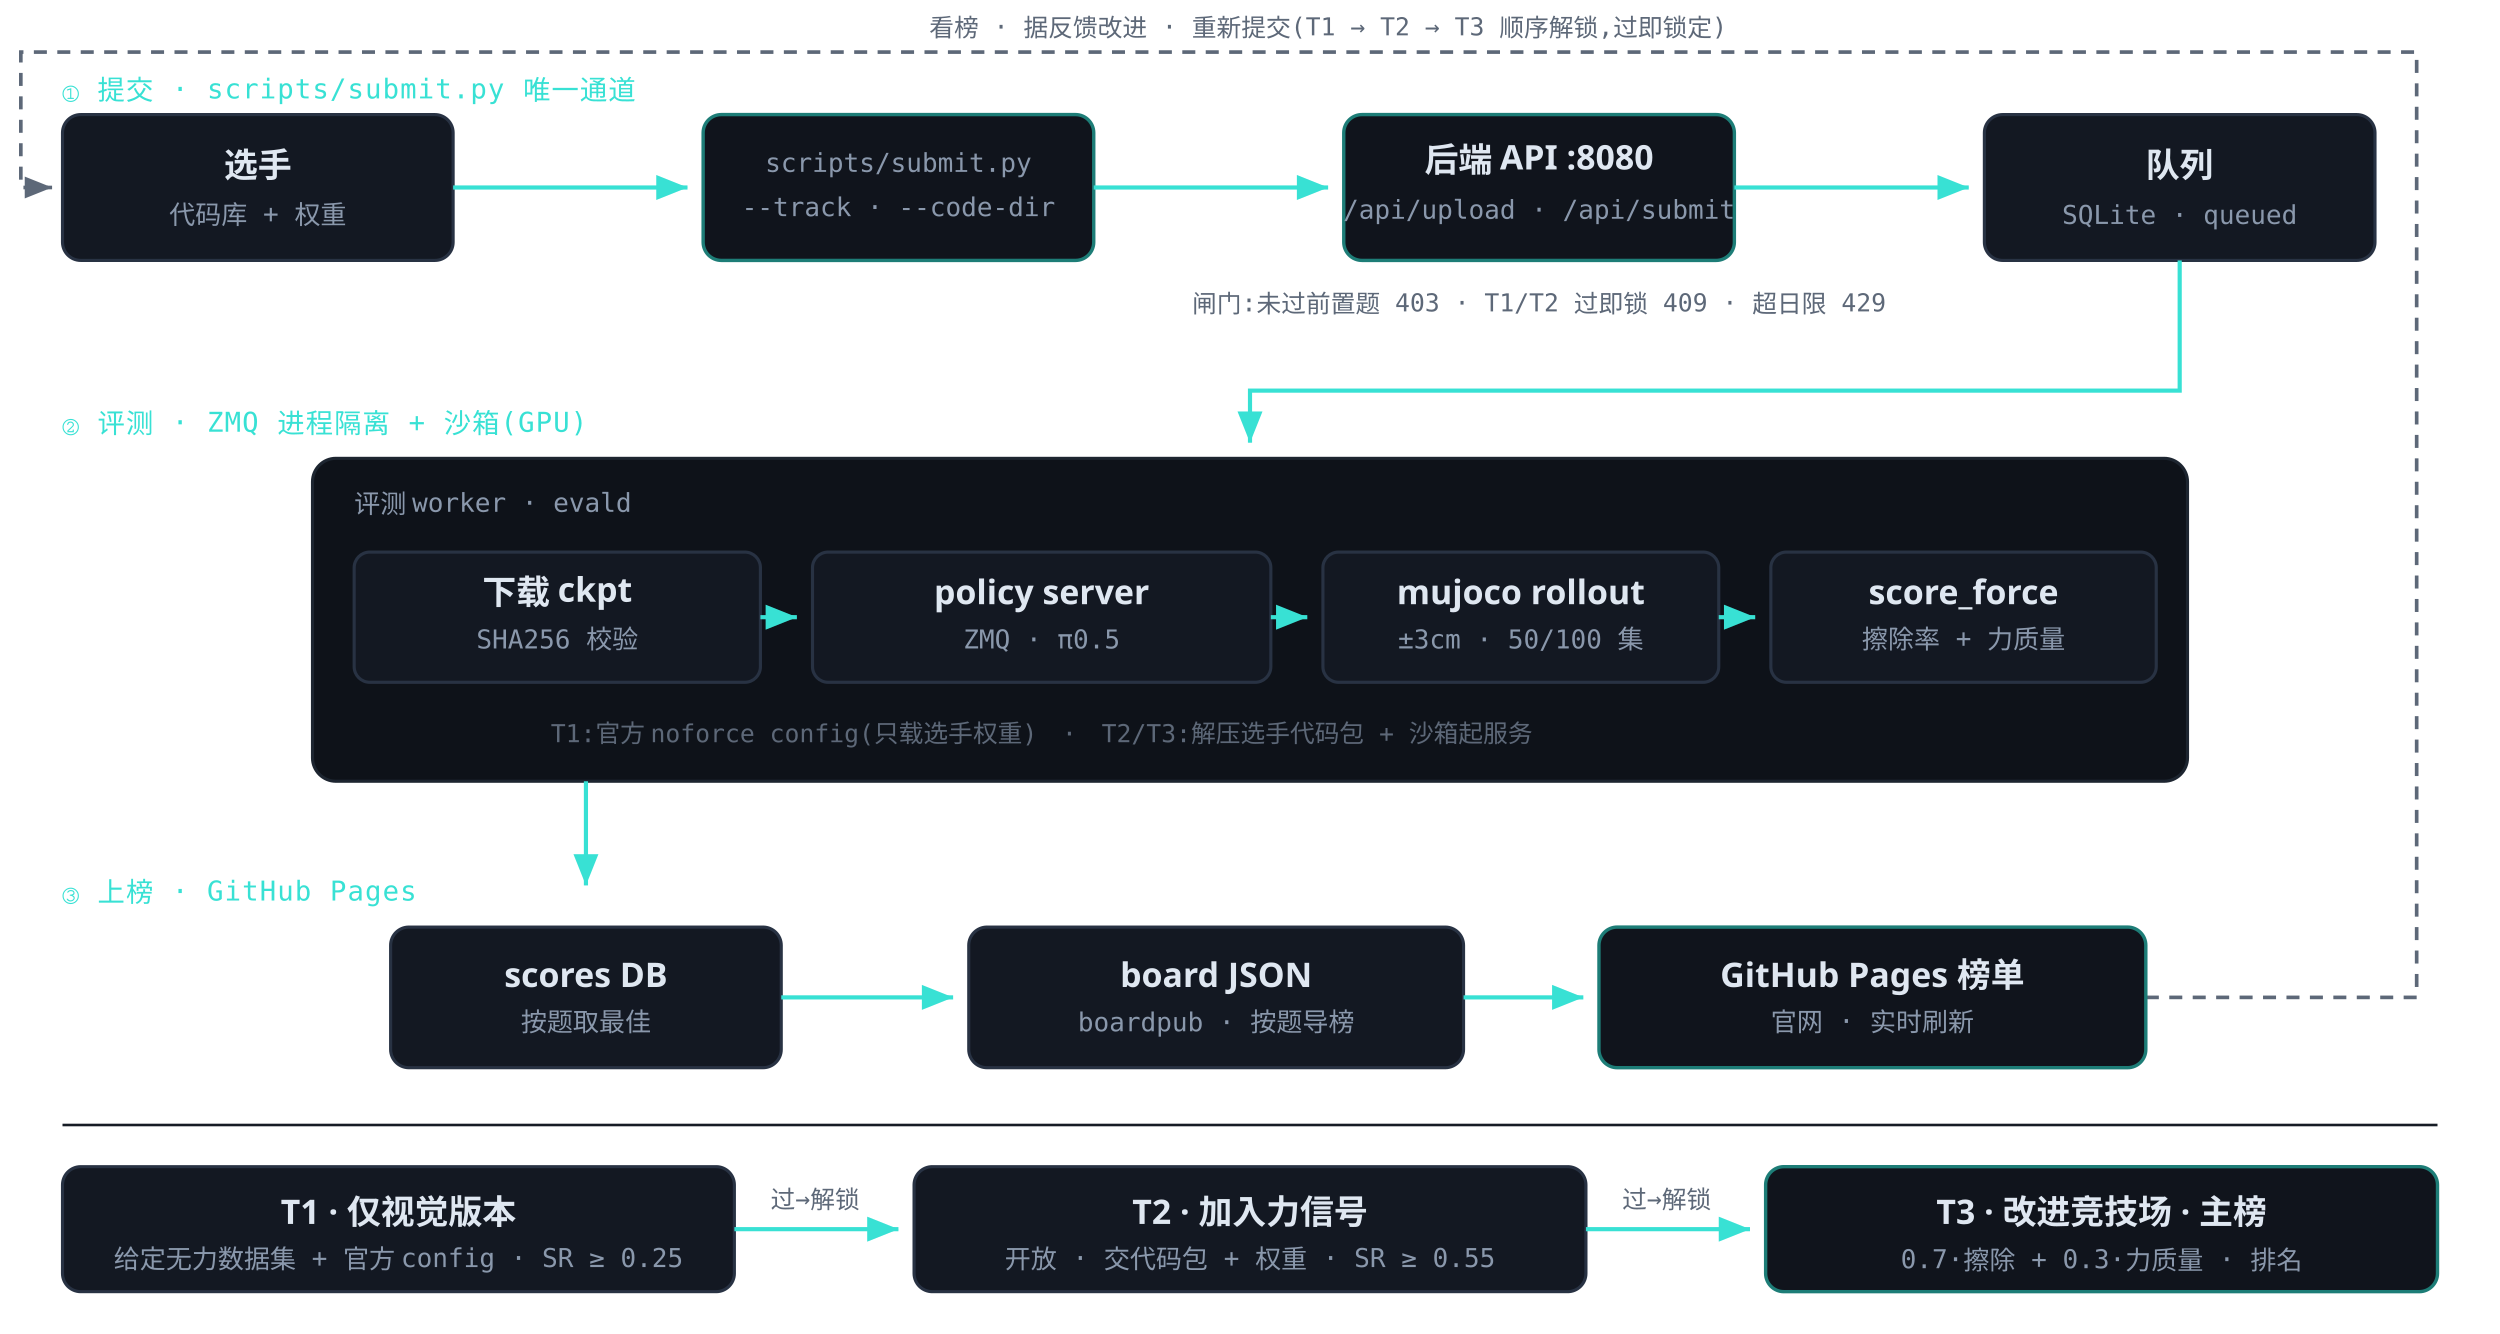
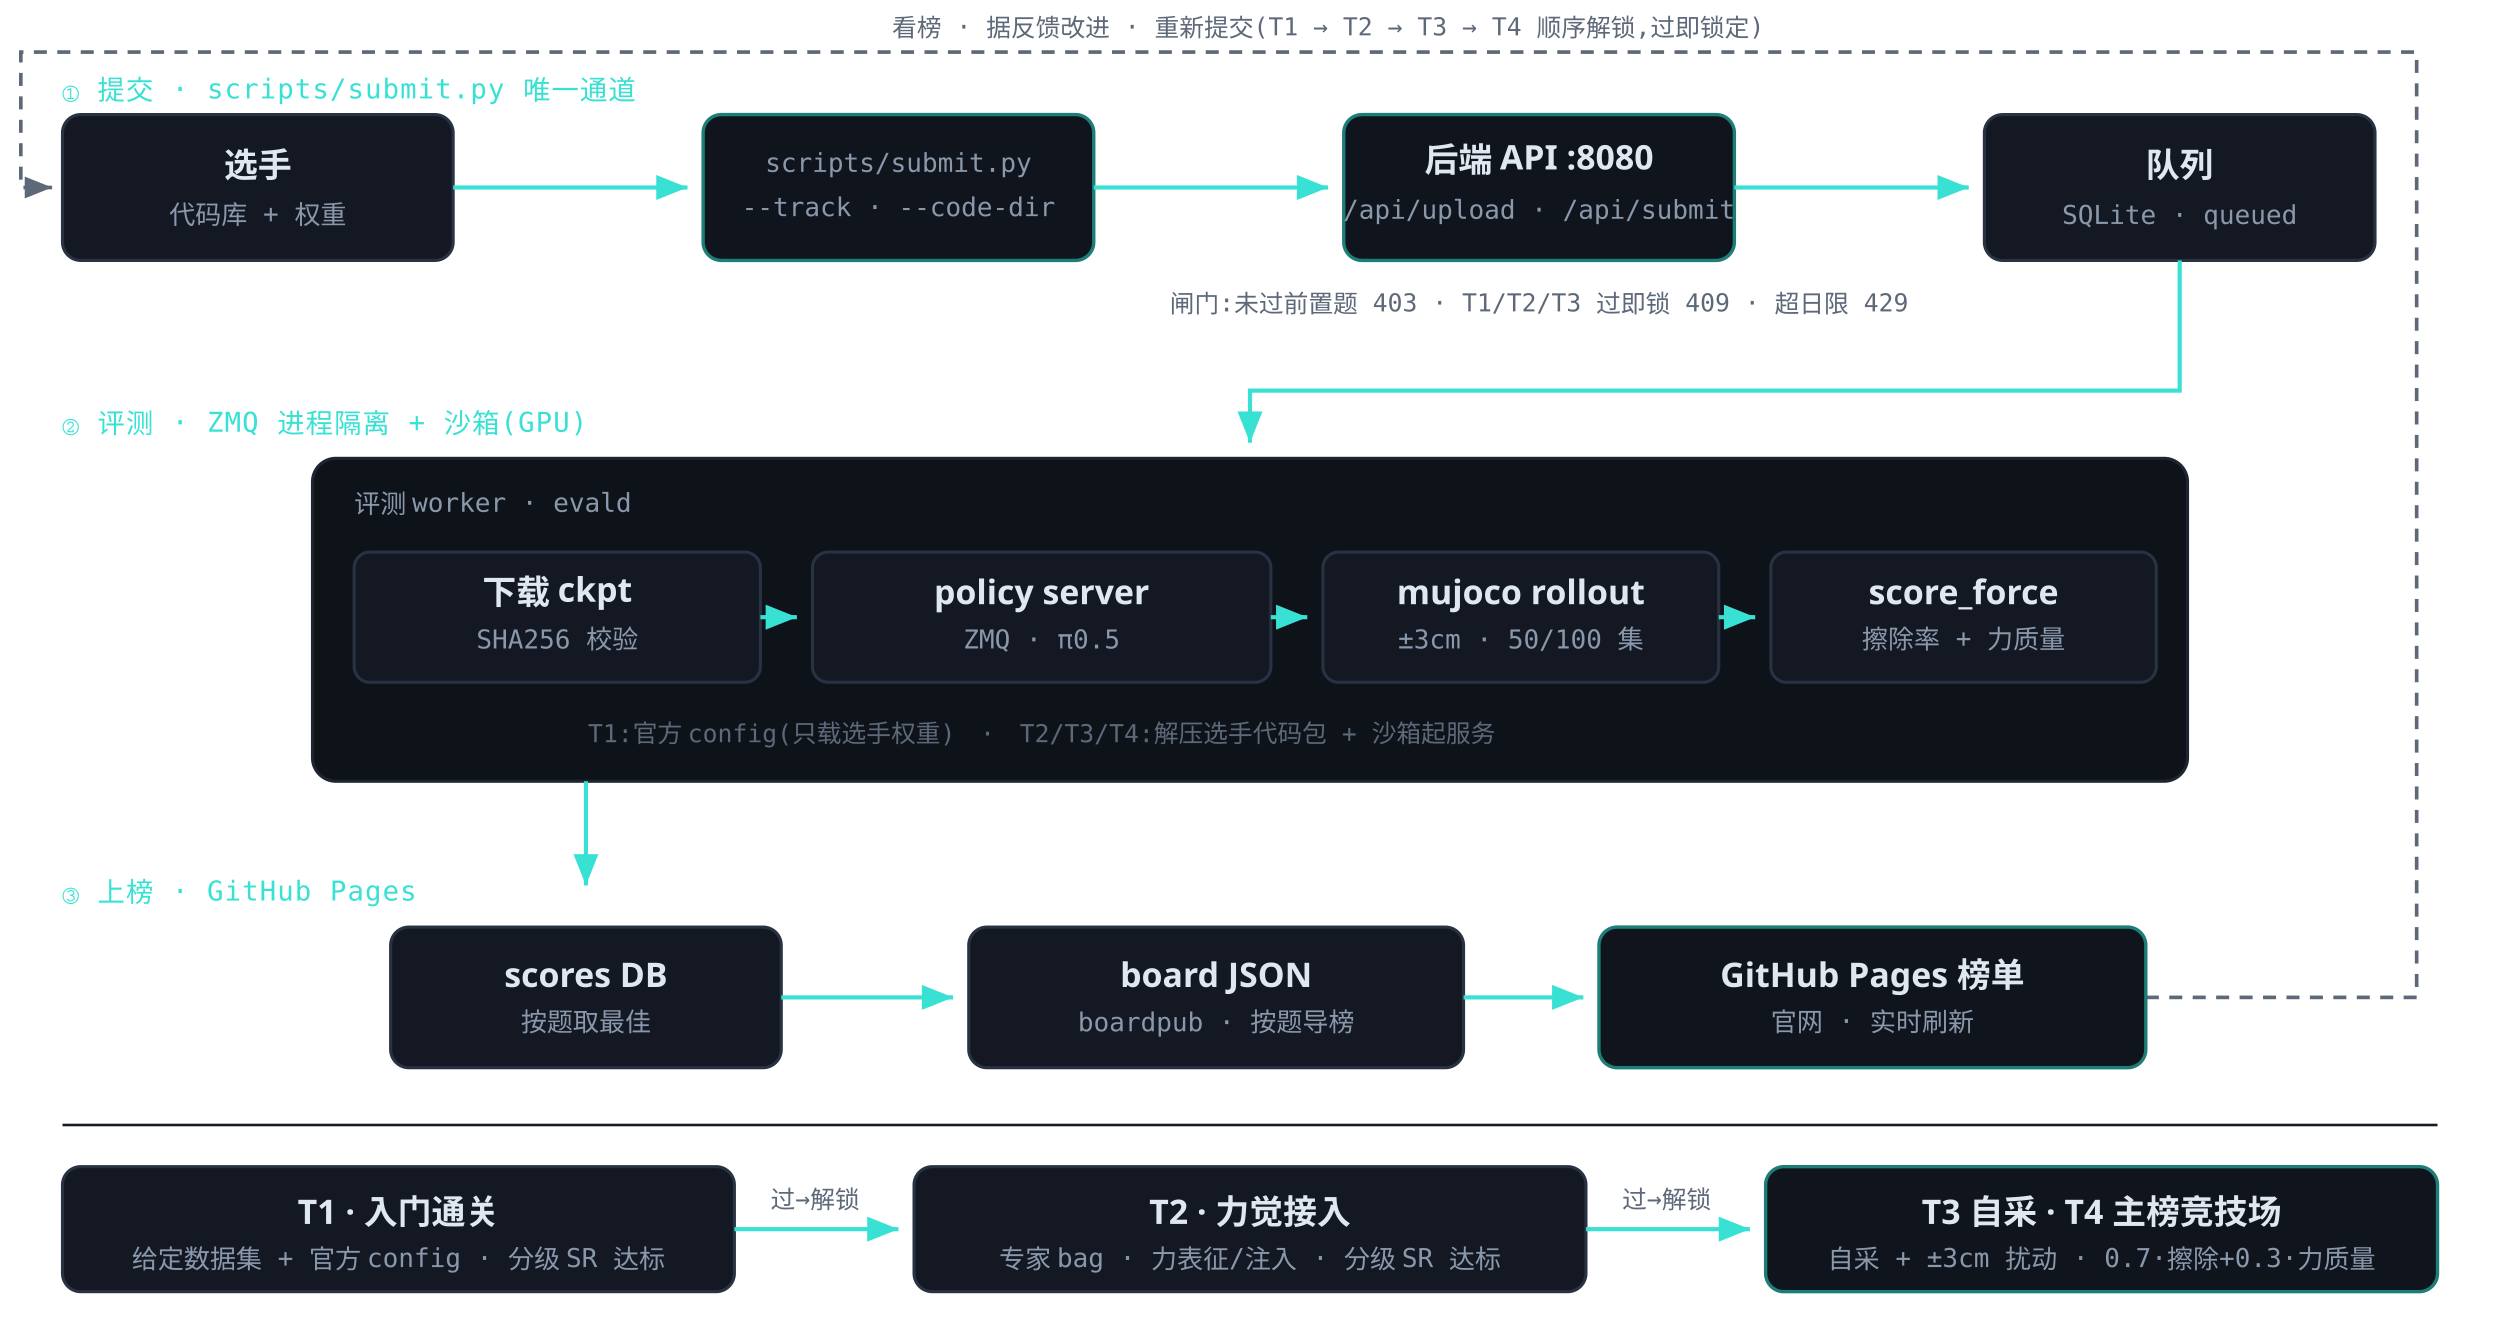
<svg xmlns="http://www.w3.org/2000/svg" viewBox="0 0 960 512" role="img" aria-label="TronCamp 前端后端系统与提交评测流程" font-family="'PingFang SC','Microsoft YaHei',system-ui,sans-serif" style="width:100%;height:auto;background:#0b0e14;border-radius:8px">
  <defs>
    <marker id="ah" markerWidth="10" markerHeight="10" refX="7.5" refY="3" orient="auto">
      <path d="M0,0 L7.5,3 L0,6 Z" fill="#38e1d4" />
    </marker>
    <marker id="ahd" markerWidth="10" markerHeight="10" refX="7.5" refY="3" orient="auto">
      <path d="M0,0 L7.5,3 L0,6 Z" fill="#5d6878" />
    </marker>
    <style>
      .t{fill:#dfe7f1;font-size:13px;font-weight:600}
      .s{fill:#8a98ac;font-size:10px;font-family:ui-monospace,'JetBrains Mono',Consolas,monospace}
      .c{fill:#5d6878;font-size:9.5px;font-family:ui-monospace,'JetBrains Mono',Consolas,monospace}
      .band{fill:#38e1d4;font-size:10.5px;font-family:ui-monospace,'JetBrains Mono',Consolas,monospace;letter-spacing:.04em}
      .node{fill:#131822;stroke:#283243;stroke-width:1.2}
      .key{fill:#10141c;stroke:#1d7d77;stroke-width:1.3}
      .ln{stroke:#38e1d4;stroke-width:1.6;fill:none}
    </style>
  </defs>
  <path d="M824,383 H928 V20 H8 V72 H20" fill="none" stroke="#5d6878" stroke-width="1.4" stroke-dasharray="5 4" marker-end="url(#ahd)" />
-   <text x="510" y="14" text-anchor="middle" class="c" fill="#8a98ac">看榜 · 据反馈改进 · 重新提交(T1 → T2 → T3 顺序解锁,过即锁定)</text>
+   <text x="510" y="14" text-anchor="middle" class="c" fill="#8a98ac">看榜 · 据反馈改进 · 重新提交(T1 → T2 → T3 → T4 顺序解锁,过即锁定)</text>
  <text x="24" y="38" class="band">① 提交 · scripts/submit.py 唯一通道</text>
  <g>
    <rect class="node" x="24" y="44" width="150" height="56" rx="7" />
    <text x="99" y="68" text-anchor="middle" class="t">选手</text>
    <text x="99" y="86" text-anchor="middle" class="s">代码库 + 权重</text>
    <rect class="key" x="270" y="44" width="150" height="56" rx="7" />
    <text x="345" y="66" text-anchor="middle" class="s" fill="#38e1d4" font-size="11">scripts/submit.py</text>
    <text x="345" y="83" text-anchor="middle" class="s">--track · --code-dir</text>
    <rect class="key" x="516" y="44" width="150" height="56" rx="7" />
    <text x="591" y="66" text-anchor="middle" class="t" font-size="12.5">后端 API :8080</text>
    <text x="591" y="84" text-anchor="middle" class="s">/api/upload · /api/submit</text>
    <rect class="node" x="762" y="44" width="150" height="56" rx="7" />
    <text x="837" y="68" text-anchor="middle" class="t">队列</text>
    <text x="837" y="86" text-anchor="middle" class="s">SQLite · queued</text>
  </g>
  <line class="ln" x1="174" y1="72" x2="264" y2="72" marker-end="url(#ah)" />
  <line class="ln" x1="420" y1="72" x2="510" y2="72" marker-end="url(#ah)" />
  <line class="ln" x1="666" y1="72" x2="756" y2="72" marker-end="url(#ah)" />
-   <text x="591" y="120" text-anchor="middle" class="c">闸门:未过前置题 403 · T1/T2 过即锁 409 · 超日限 429</text>
+   <text x="591" y="120" text-anchor="middle" class="c">闸门:未过前置题 403 · T1/T2/T3 过即锁 409 · 超日限 429</text>
  <path d="M837,100 V150 H480 V170" class="ln" marker-end="url(#ah)" />
  <text x="24" y="166" class="band">② 评测 · ZMQ 进程隔离 + 沙箱(GPU)</text>
  <rect x="120" y="176" width="720" height="124" rx="9" fill="#0e1219" stroke="#1d2530" stroke-width="1.2" />
  <text x="136" y="197" class="s" fill="#38e1d4" font-size="11">评测 worker · evald</text>
  <g>
    <rect class="node" x="136" y="212" width="156" height="50" rx="6" />
    <text x="214" y="232" text-anchor="middle" class="t" font-size="12">下载 ckpt</text>
    <text x="214" y="249" text-anchor="middle" class="s">SHA256 校验</text>
    <rect class="node" x="312" y="212" width="176" height="50" rx="6" />
    <text x="400" y="232" text-anchor="middle" class="t" font-size="12">policy server</text>
    <text x="400" y="249" text-anchor="middle" class="s">ZMQ · π0.5</text>
    <rect class="node" x="508" y="212" width="152" height="50" rx="6" />
    <text x="584" y="232" text-anchor="middle" class="t" font-size="12">mujoco rollout</text>
    <text x="584" y="249" text-anchor="middle" class="s">±3cm · 50/100 集</text>
    <rect class="node" x="680" y="212" width="148" height="50" rx="6" />
    <text x="754" y="232" text-anchor="middle" class="t" font-size="12">score_force</text>
    <text x="754" y="249" text-anchor="middle" class="s">擦除率 + 力质量</text>
  </g>
  <line class="ln" x1="292" y1="237" x2="306" y2="237" marker-end="url(#ah)" />
  <line class="ln" x1="488" y1="237" x2="502" y2="237" marker-end="url(#ah)" />
  <line class="ln" x1="660" y1="237" x2="674" y2="237" marker-end="url(#ah)" />
-   <text x="400" y="285" text-anchor="middle" class="c">T1:官方 noforce config(只载选手权重)　·　T2/T3:解压选手代码包 + 沙箱起服务</text>
+   <text x="400" y="285" text-anchor="middle" class="c">T1:官方 config(只载选手权重)　·　T2/T3/T4:解压选手代码包 + 沙箱起服务</text>
  <path d="M225,300 V330 H225 V340" class="ln" marker-end="url(#ah)" />
  <text x="24" y="346" class="band">③ 上榜 · GitHub Pages</text>
  <g>
    <rect class="node" x="150" y="356" width="150" height="54" rx="7" />
    <text x="225" y="379" text-anchor="middle" class="t">scores DB</text>
    <text x="225" y="396" text-anchor="middle" class="s">按题取最佳</text>
    <rect class="node" x="372" y="356" width="190" height="54" rx="7" />
    <text x="467" y="379" text-anchor="middle" class="t">board JSON</text>
    <text x="467" y="396" text-anchor="middle" class="s">boardpub · 按题导榜</text>
    <rect class="key" x="614" y="356" width="210" height="54" rx="7" />
    <text x="719" y="379" text-anchor="middle" class="t" fill="#38e1d4">GitHub Pages 榜单</text>
    <text x="719" y="396" text-anchor="middle" class="s">官网 · 实时刷新</text>
  </g>
  <line class="ln" x1="300" y1="383" x2="366" y2="383" marker-end="url(#ah)" />
  <line class="ln" x1="562" y1="383" x2="608" y2="383" marker-end="url(#ah)" />
  <line x1="24" y1="432" x2="936" y2="432" stroke="#161c25" stroke-width="1" />
  <g>
    <rect x="24" y="448" width="258" height="48" rx="7" fill="#131822" stroke="#283243" stroke-width="1.2" />
-     <text x="153" y="470" text-anchor="middle" class="t" font-size="12.5">T1 · 仅视觉版本</text>
-     <text x="153" y="487" text-anchor="middle" class="s">给定无力数据集 + 官方 config · SR ≥ 0.25</text>
+     <text x="153" y="470" text-anchor="middle" class="t" font-size="12.5">T1 · 入门通关</text>
+     <text x="153" y="487" text-anchor="middle" class="s">给定数据集 + 官方 config · 分级 SR 达标</text>
    <rect x="351" y="448" width="258" height="48" rx="7" fill="#131822" stroke="#283243" stroke-width="1.2" />
-     <text x="480" y="470" text-anchor="middle" class="t" font-size="12.5">T2 · 加入力信号</text>
-     <text x="480" y="487" text-anchor="middle" class="s">开放 · 交代码包 + 权重 · SR ≥ 0.55</text>
+     <text x="480" y="470" text-anchor="middle" class="t" font-size="12.5">T2 · 力觉接入</text>
+     <text x="480" y="487" text-anchor="middle" class="s">专家 bag · 力表征/注入 · 分级 SR 达标</text>
    <rect x="678" y="448" width="258" height="48" rx="7" fill="#10141c" stroke="#1d7d77" stroke-width="1.3" />
-     <text x="807" y="470" text-anchor="middle" class="t" font-size="12.5" fill="#38e1d4">T3 · 改进竞技场 · 主榜</text>
-     <text x="807" y="487" text-anchor="middle" class="s">0.7·擦除 + 0.3·力质量 · 排名</text>
+     <text x="807" y="470" text-anchor="middle" class="t" font-size="12.5" fill="#38e1d4">T3 自采 · T4 主榜竞技场</text>
+     <text x="807" y="487" text-anchor="middle" class="s">自采 + ±3cm 扰动 · 0.7·擦除+0.3·力质量</text>
  </g>
  <line class="ln" x1="282" y1="472" x2="345" y2="472" marker-end="url(#ah)" />
  <line class="ln" x1="609" y1="472" x2="672" y2="472" marker-end="url(#ah)" />
  <text x="313" y="464" text-anchor="middle" class="c">过→解锁</text>
  <text x="640" y="464" text-anchor="middle" class="c">过→解锁</text>
</svg>
